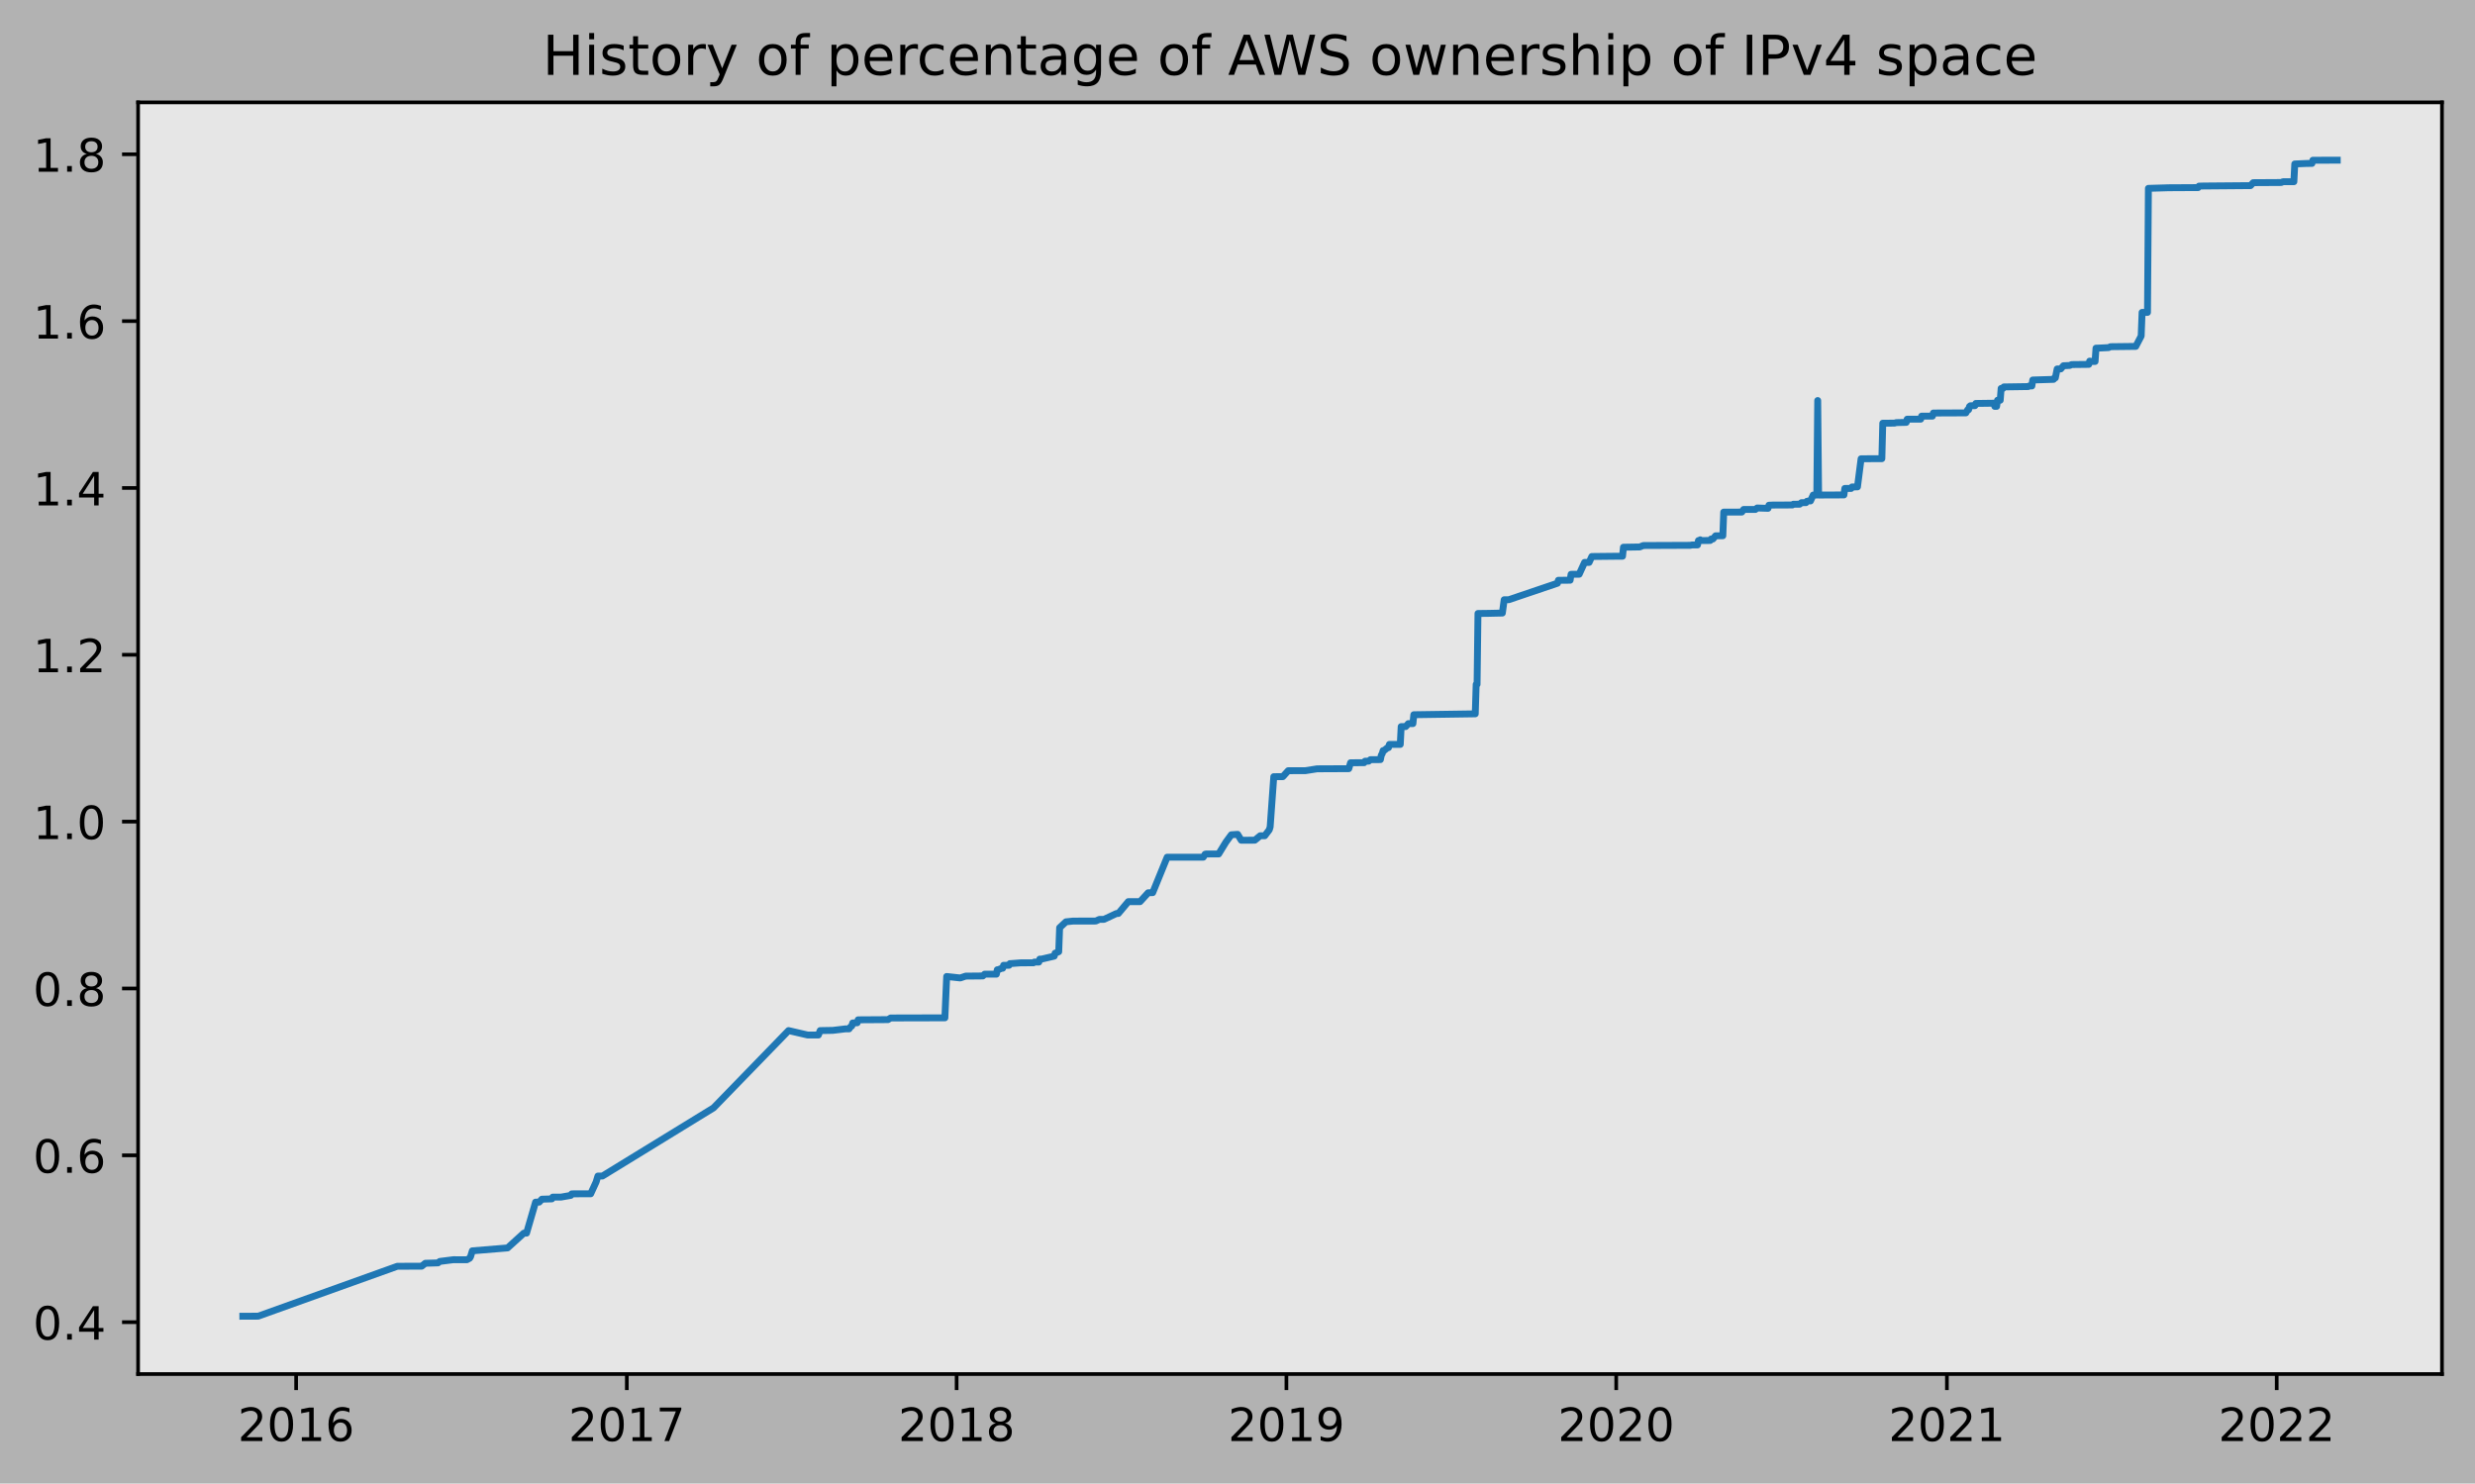
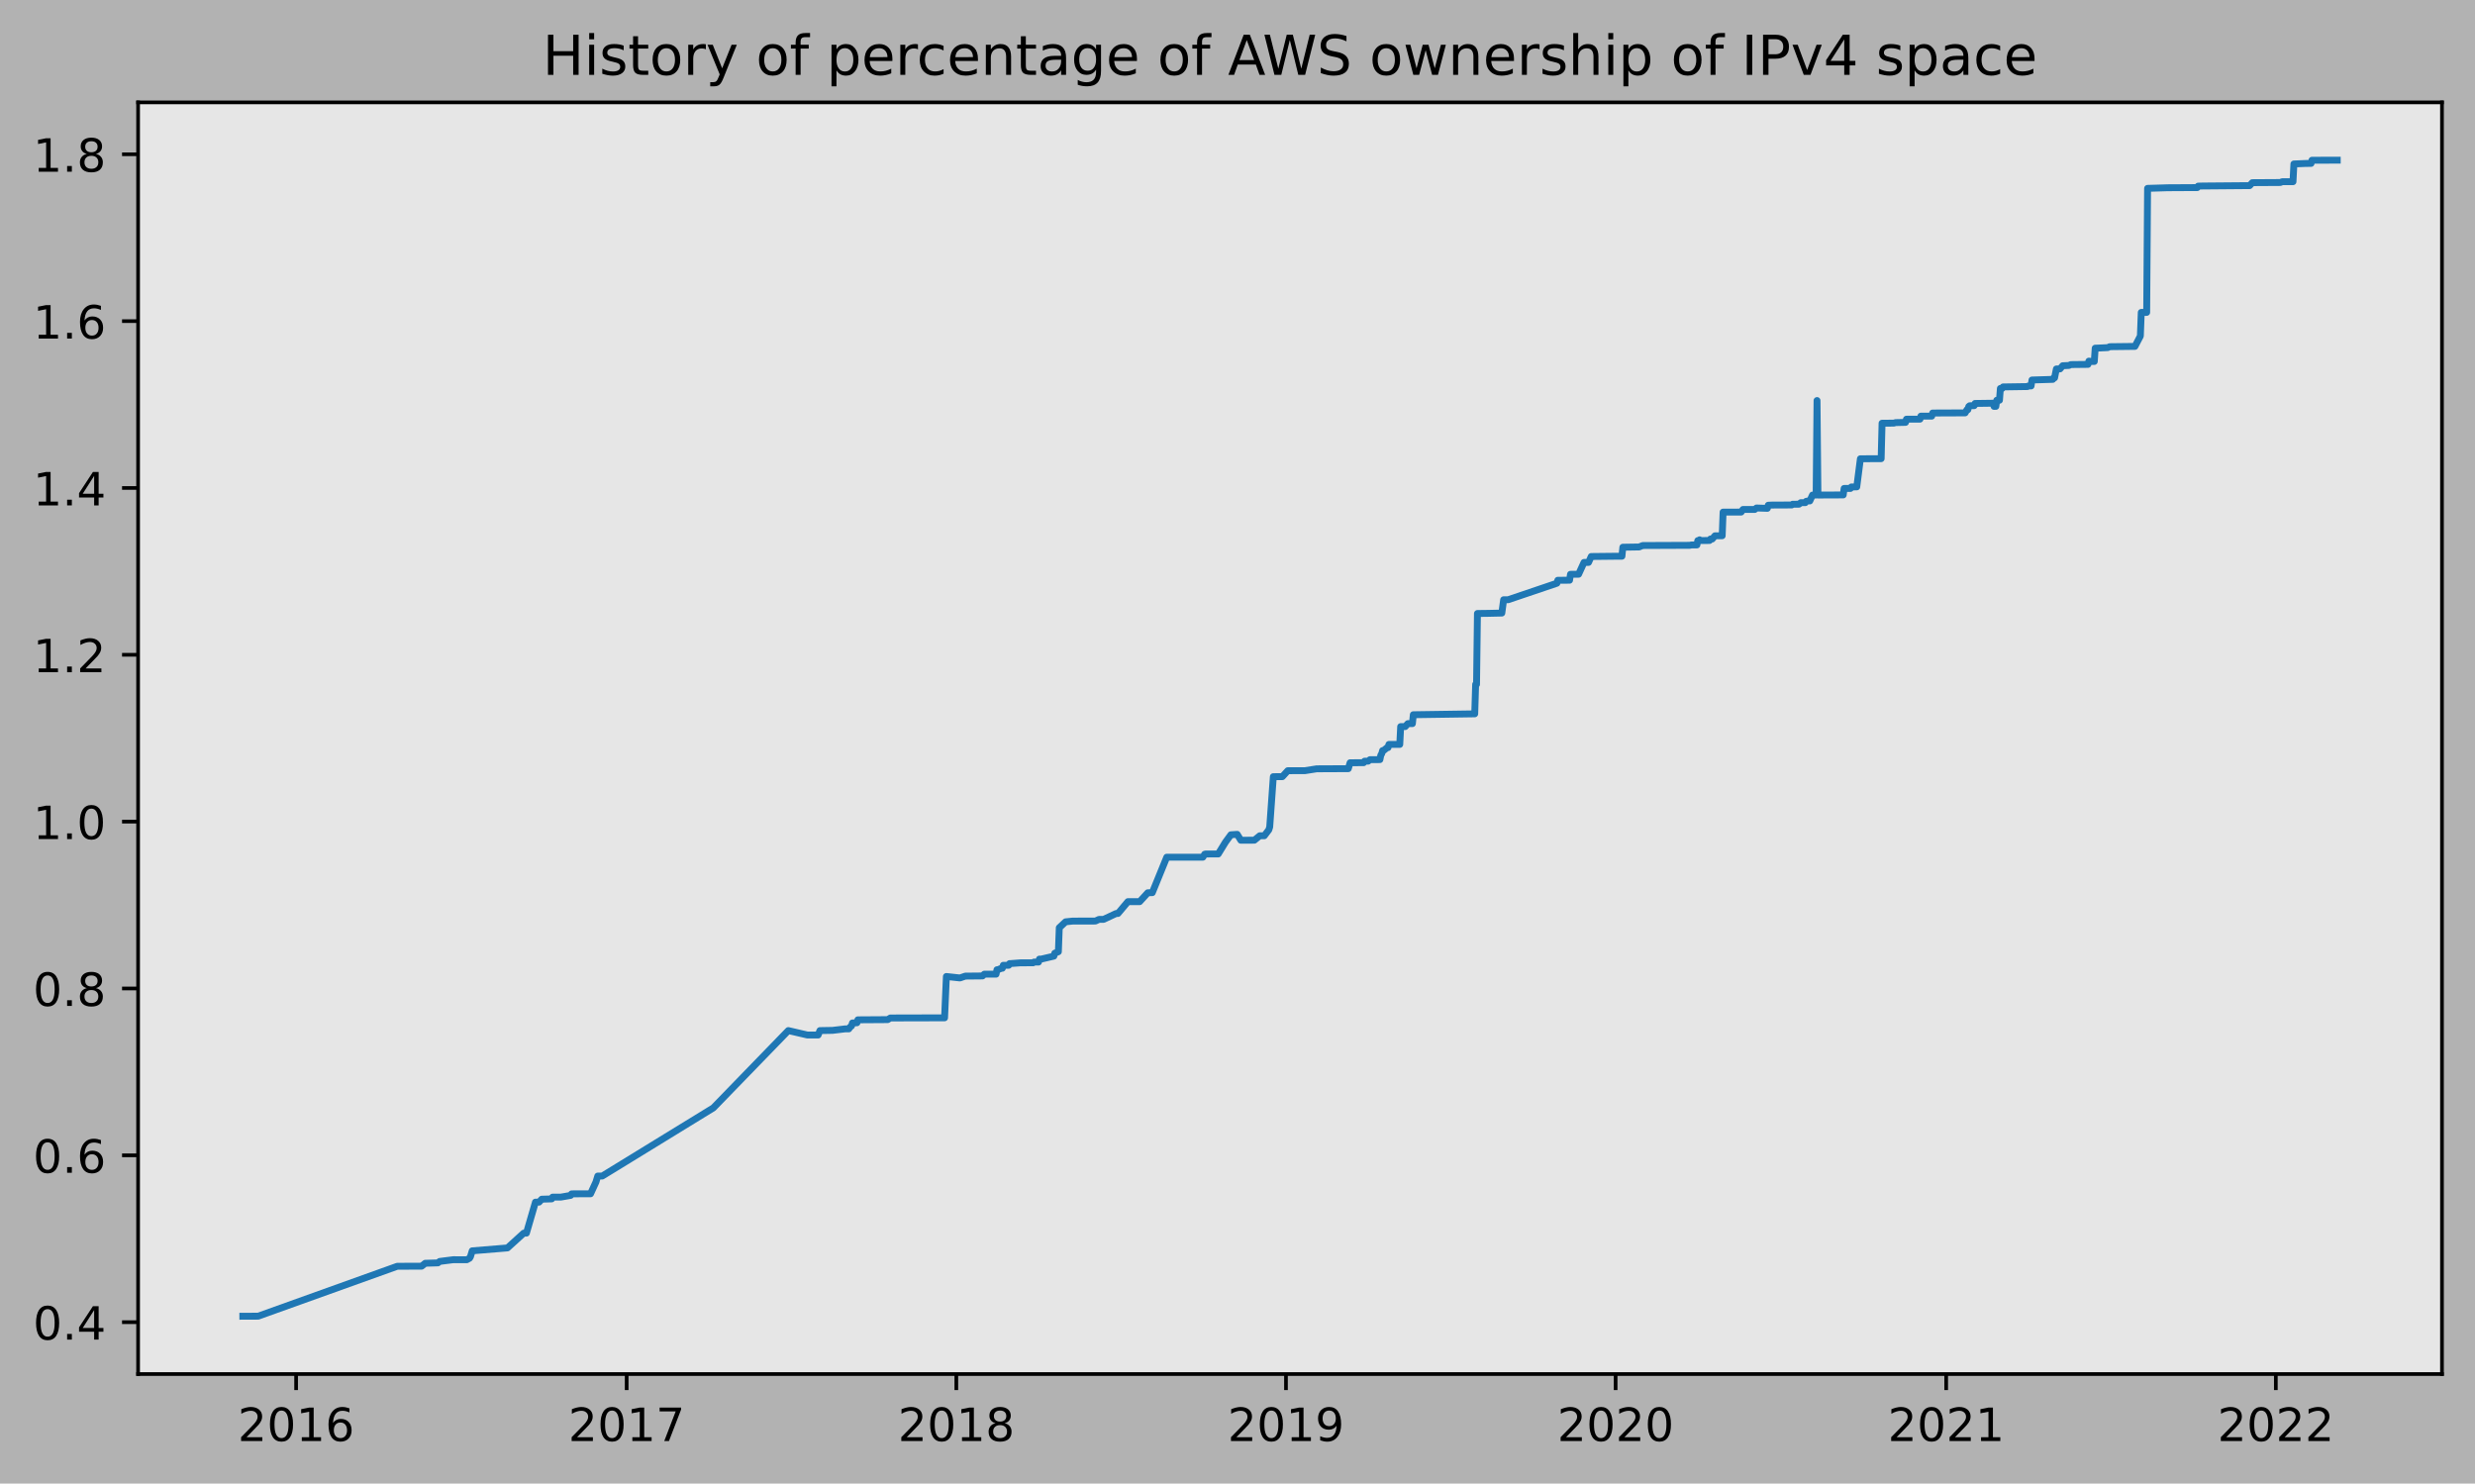
<svg xmlns="http://www.w3.org/2000/svg" xmlns:xlink="http://www.w3.org/1999/xlink" height="323.396pt" version="1.1" viewBox="0 0 539.503 323.396" width="539.503pt">
  <defs>
    <style type="text/css">
*{stroke-linecap:butt;stroke-linejoin:round;}
  </style>
  </defs>
  <g id="figure_1">
    <g id="patch_1">
      <path d="M 0 323.396  L 539.503 323.396  L 539.503 0  L 0 0  z " style="fill:#b2b2b2;" />
    </g>
    <g id="axes_1">
      <g id="patch_2">
        <path d="M 30.103 299.518  L 532.303 299.518  L 532.303 22.318  L 30.103 22.318  z " style="fill:#e6e6e6;" />
      </g>
      <g id="matplotlib.axis_1">
        <g id="xtick_1">
          <g id="line2d_1">
            <defs>
-               <path d="M 0 0  L 0 3.5  " id="m87b03c115e" style="stroke:#000000;stroke-width:0.8;" />
-             </defs>
-             <g>
-               <use style="stroke:#000000;stroke-width:0.8;" x="64.551" xlink:href="#m87b03c115e" y="299.518" />
+               <path d="M 0 0  L 0 3.5  " id="m0d6fca9d75" style="stroke:#000000;stroke-width:0.8;" />
+             </defs>
+             <g>
+               <use style="stroke:#000000;stroke-width:0.8;" x="64.546" xlink:href="#m0d6fca9d75" y="299.518" />
            </g>
          </g>
          <g id="text_1">
            <defs>
              <path d="M 19.188 8.297  L 53.609 8.297  L 53.609 0  L 7.328 0  L 7.328 8.297  Q 12.938 14.109 22.625 23.891  Q 32.328 33.688 34.812 36.531  Q 39.547 41.844 41.422 45.531  Q 43.312 49.219 43.312 52.781  Q 43.312 58.594 39.234 62.25  Q 35.156 65.922 28.609 65.922  Q 23.969 65.922 18.812 64.312  Q 13.672 62.703 7.812 59.422  L 7.812 69.391  Q 13.766 71.781 18.938 73  Q 24.125 74.219 28.422 74.219  Q 39.75 74.219 46.484 68.547  Q 53.219 62.891 53.219 53.422  Q 53.219 48.922 51.531 44.891  Q 49.859 40.875 45.406 35.406  Q 44.188 33.984 37.641 27.219  Q 31.109 20.453 19.188 8.297  z " id="DejaVuSans-50" />
              <path d="M 31.781 66.406  Q 24.172 66.406 20.328 58.906  Q 16.5 51.422 16.5 36.375  Q 16.5 21.391 20.328 13.891  Q 24.172 6.391 31.781 6.391  Q 39.453 6.391 43.281 13.891  Q 47.125 21.391 47.125 36.375  Q 47.125 51.422 43.281 58.906  Q 39.453 66.406 31.781 66.406  z M 31.781 74.219  Q 44.047 74.219 50.516 64.516  Q 56.984 54.828 56.984 36.375  Q 56.984 17.969 50.516 8.266  Q 44.047 -1.422 31.781 -1.422  Q 19.531 -1.422 13.062 8.266  Q 6.594 17.969 6.594 36.375  Q 6.594 54.828 13.062 64.516  Q 19.531 74.219 31.781 74.219  z " id="DejaVuSans-48" />
              <path d="M 12.406 8.297  L 28.516 8.297  L 28.516 63.922  L 10.984 60.406  L 10.984 69.391  L 28.422 72.906  L 38.281 72.906  L 38.281 8.297  L 54.391 8.297  L 54.391 0  L 12.406 0  z " id="DejaVuSans-49" />
              <path d="M 33.016 40.375  Q 26.375 40.375 22.484 35.828  Q 18.609 31.297 18.609 23.391  Q 18.609 15.531 22.484 10.953  Q 26.375 6.391 33.016 6.391  Q 39.656 6.391 43.531 10.953  Q 47.406 15.531 47.406 23.391  Q 47.406 31.297 43.531 35.828  Q 39.656 40.375 33.016 40.375  z M 52.594 71.297  L 52.594 62.312  Q 48.875 64.062 45.094 64.984  Q 41.312 65.922 37.594 65.922  Q 27.828 65.922 22.672 59.328  Q 17.531 52.734 16.797 39.406  Q 19.672 43.656 24.016 45.922  Q 28.375 48.188 33.594 48.188  Q 44.578 48.188 50.953 41.516  Q 57.328 34.859 57.328 23.391  Q 57.328 12.156 50.688 5.359  Q 44.047 -1.422 33.016 -1.422  Q 20.359 -1.422 13.672 8.266  Q 6.984 17.969 6.984 36.375  Q 6.984 53.656 15.188 63.938  Q 23.391 74.219 37.203 74.219  Q 40.922 74.219 44.703 73.484  Q 48.484 72.75 52.594 71.297  z " id="DejaVuSans-54" />
            </defs>
-             <g transform="translate(51.82584 314.1166)scale(0.1 -0.1)">
+             <g transform="translate(51.82083 314.1166)scale(0.1 -0.1)">
              <use xlink:href="#DejaVuSans-50" />
              <use x="63.623" xlink:href="#DejaVuSans-48" />
              <use x="127.246" xlink:href="#DejaVuSans-49" />
              <use x="190.869" xlink:href="#DejaVuSans-54" />
            </g>
          </g>
        </g>
        <g id="xtick_2">
          <g id="line2d_2">
            <g>
-               <use style="stroke:#000000;stroke-width:0.8;" x="136.637" xlink:href="#m87b03c115e" y="299.518" />
+               <use style="stroke:#000000;stroke-width:0.8;" x="136.601" xlink:href="#m0d6fca9d75" y="299.518" />
            </g>
          </g>
          <g id="text_2">
            <defs>
              <path d="M 8.203 72.906  L 55.078 72.906  L 55.078 68.703  L 28.609 0  L 18.312 0  L 43.219 64.594  L 8.203 64.594  z " id="DejaVuSans-55" />
            </defs>
-             <g transform="translate(123.912 314.1166)scale(0.1 -0.1)">
+             <g transform="translate(123.8759 314.1166)scale(0.1 -0.1)">
              <use xlink:href="#DejaVuSans-50" />
              <use x="63.623" xlink:href="#DejaVuSans-48" />
              <use x="127.246" xlink:href="#DejaVuSans-49" />
              <use x="190.869" xlink:href="#DejaVuSans-55" />
            </g>
          </g>
        </g>
        <g id="xtick_3">
          <g id="line2d_3">
            <g>
-               <use style="stroke:#000000;stroke-width:0.8;" x="208.526" xlink:href="#m87b03c115e" y="299.518" />
+               <use style="stroke:#000000;stroke-width:0.8;" x="208.459" xlink:href="#m0d6fca9d75" y="299.518" />
            </g>
          </g>
          <g id="text_3">
            <defs>
              <path d="M 31.781 34.625  Q 24.75 34.625 20.719 30.859  Q 16.703 27.094 16.703 20.516  Q 16.703 13.922 20.719 10.156  Q 24.75 6.391 31.781 6.391  Q 38.812 6.391 42.859 10.172  Q 46.922 13.969 46.922 20.516  Q 46.922 27.094 42.891 30.859  Q 38.875 34.625 31.781 34.625  z M 21.922 38.812  Q 15.578 40.375 12.031 44.719  Q 8.5 49.078 8.5 55.328  Q 8.5 64.062 14.719 69.141  Q 20.953 74.219 31.781 74.219  Q 42.672 74.219 48.875 69.141  Q 55.078 64.062 55.078 55.328  Q 55.078 49.078 51.531 44.719  Q 48 40.375 41.703 38.812  Q 48.828 37.156 52.797 32.312  Q 56.781 27.484 56.781 20.516  Q 56.781 9.906 50.312 4.234  Q 43.844 -1.422 31.781 -1.422  Q 19.734 -1.422 13.25 4.234  Q 6.781 9.906 6.781 20.516  Q 6.781 27.484 10.781 32.312  Q 14.797 37.156 21.922 38.812  z M 18.312 54.391  Q 18.312 48.734 21.844 45.562  Q 25.391 42.391 31.781 42.391  Q 38.141 42.391 41.719 45.562  Q 45.312 48.734 45.312 54.391  Q 45.312 60.062 41.719 63.234  Q 38.141 66.406 31.781 66.406  Q 25.391 66.406 21.844 63.234  Q 18.312 60.062 18.312 54.391  z " id="DejaVuSans-56" />
            </defs>
-             <g transform="translate(195.8011 314.1166)scale(0.1 -0.1)">
+             <g transform="translate(195.734 314.1166)scale(0.1 -0.1)">
              <use xlink:href="#DejaVuSans-50" />
              <use x="63.623" xlink:href="#DejaVuSans-48" />
              <use x="127.246" xlink:href="#DejaVuSans-49" />
              <use x="190.869" xlink:href="#DejaVuSans-56" />
            </g>
          </g>
        </g>
        <g id="xtick_4">
          <g id="line2d_4">
            <g>
-               <use style="stroke:#000000;stroke-width:0.8;" x="280.415" xlink:href="#m87b03c115e" y="299.518" />
+               <use style="stroke:#000000;stroke-width:0.8;" x="280.317" xlink:href="#m0d6fca9d75" y="299.518" />
            </g>
          </g>
          <g id="text_4">
            <defs>
              <path d="M 10.984 1.516  L 10.984 10.5  Q 14.703 8.734 18.5 7.812  Q 22.312 6.891 25.984 6.891  Q 35.75 6.891 40.891 13.453  Q 46.047 20.016 46.781 33.406  Q 43.953 29.203 39.594 26.953  Q 35.25 24.703 29.984 24.703  Q 19.047 24.703 12.672 31.312  Q 6.297 37.938 6.297 49.422  Q 6.297 60.641 12.938 67.422  Q 19.578 74.219 30.609 74.219  Q 43.266 74.219 49.922 64.516  Q 56.594 54.828 56.594 36.375  Q 56.594 19.141 48.406 8.859  Q 40.234 -1.422 26.422 -1.422  Q 22.703 -1.422 18.891 -0.688  Q 15.094 0.047 10.984 1.516  z M 30.609 32.422  Q 37.25 32.422 41.125 36.953  Q 45.016 41.5 45.016 49.422  Q 45.016 57.281 41.125 61.844  Q 37.25 66.406 30.609 66.406  Q 23.969 66.406 20.094 61.844  Q 16.219 57.281 16.219 49.422  Q 16.219 41.5 20.094 36.953  Q 23.969 32.422 30.609 32.422  z " id="DejaVuSans-57" />
            </defs>
-             <g transform="translate(267.6903 314.1166)scale(0.1 -0.1)">
+             <g transform="translate(267.5922 314.1166)scale(0.1 -0.1)">
              <use xlink:href="#DejaVuSans-50" />
              <use x="63.623" xlink:href="#DejaVuSans-48" />
              <use x="127.246" xlink:href="#DejaVuSans-49" />
              <use x="190.869" xlink:href="#DejaVuSans-57" />
            </g>
          </g>
        </g>
        <g id="xtick_5">
          <g id="line2d_5">
            <g>
-               <use style="stroke:#000000;stroke-width:0.8;" x="352.304" xlink:href="#m87b03c115e" y="299.518" />
+               <use style="stroke:#000000;stroke-width:0.8;" x="352.175" xlink:href="#m0d6fca9d75" y="299.518" />
            </g>
          </g>
          <g id="text_5">
-             <g transform="translate(339.5795 314.1166)scale(0.1 -0.1)">
+             <g transform="translate(339.4504 314.1166)scale(0.1 -0.1)">
              <use xlink:href="#DejaVuSans-50" />
              <use x="63.623" xlink:href="#DejaVuSans-48" />
              <use x="127.246" xlink:href="#DejaVuSans-50" />
              <use x="190.869" xlink:href="#DejaVuSans-48" />
            </g>
          </g>
        </g>
        <g id="xtick_6">
          <g id="line2d_6">
            <g>
-               <use style="stroke:#000000;stroke-width:0.8;" x="424.391" xlink:href="#m87b03c115e" y="299.518" />
+               <use style="stroke:#000000;stroke-width:0.8;" x="424.23" xlink:href="#m0d6fca9d75" y="299.518" />
            </g>
          </g>
          <g id="text_6">
-             <g transform="translate(411.6656 314.1166)scale(0.1 -0.1)">
+             <g transform="translate(411.5054 314.1166)scale(0.1 -0.1)">
              <use xlink:href="#DejaVuSans-50" />
              <use x="63.623" xlink:href="#DejaVuSans-48" />
              <use x="127.246" xlink:href="#DejaVuSans-50" />
              <use x="190.869" xlink:href="#DejaVuSans-49" />
            </g>
          </g>
        </g>
        <g id="xtick_7">
          <g id="line2d_7">
            <g>
-               <use style="stroke:#000000;stroke-width:0.8;" x="496.28" xlink:href="#m87b03c115e" y="299.518" />
+               <use style="stroke:#000000;stroke-width:0.8;" x="496.089" xlink:href="#m0d6fca9d75" y="299.518" />
            </g>
          </g>
          <g id="text_7">
-             <g transform="translate(483.5548 314.1166)scale(0.1 -0.1)">
+             <g transform="translate(483.3636 314.1166)scale(0.1 -0.1)">
              <use xlink:href="#DejaVuSans-50" />
              <use x="63.623" xlink:href="#DejaVuSans-48" />
              <use x="127.246" xlink:href="#DejaVuSans-50" />
              <use x="190.869" xlink:href="#DejaVuSans-50" />
            </g>
          </g>
        </g>
      </g>
      <g id="matplotlib.axis_2">
        <g id="ytick_1">
          <g id="line2d_8">
            <defs>
-               <path d="M 0 0  L -3.5 0  " id="m258a8c63d7" style="stroke:#000000;stroke-width:0.8;" />
-             </defs>
-             <g>
-               <use style="stroke:#000000;stroke-width:0.8;" x="30.103" xlink:href="#m258a8c63d7" y="288.212" />
+               <path d="M 0 0  L -3.5 0  " id="m63030a0b83" style="stroke:#000000;stroke-width:0.8;" />
+             </defs>
+             <g>
+               <use style="stroke:#000000;stroke-width:0.8;" x="30.103" xlink:href="#m63030a0b83" y="288.212" />
            </g>
          </g>
          <g id="text_8">
            <defs>
              <path d="M 10.688 12.406  L 21 12.406  L 21 0  L 10.688 0  z " id="DejaVuSans-46" />
              <path d="M 37.797 64.312  L 12.891 25.391  L 37.797 25.391  z M 35.203 72.906  L 47.609 72.906  L 47.609 25.391  L 58.016 25.391  L 58.016 17.188  L 47.609 17.188  L 47.609 0  L 37.797 0  L 37.797 17.188  L 4.891 17.188  L 4.891 26.703  z " id="DejaVuSans-52" />
            </defs>
            <g transform="translate(7.2 292.0116)scale(0.1 -0.1)">
              <use xlink:href="#DejaVuSans-48" />
              <use x="63.623" xlink:href="#DejaVuSans-46" />
              <use x="95.41" xlink:href="#DejaVuSans-52" />
            </g>
          </g>
        </g>
        <g id="ytick_2">
          <g id="line2d_9">
            <g>
-               <use style="stroke:#000000;stroke-width:0.8;" x="30.103" xlink:href="#m258a8c63d7" y="251.843" />
+               <use style="stroke:#000000;stroke-width:0.8;" x="30.103" xlink:href="#m63030a0b83" y="251.843" />
            </g>
          </g>
          <g id="text_9">
            <g transform="translate(7.2 255.6426)scale(0.1 -0.1)">
              <use xlink:href="#DejaVuSans-48" />
              <use x="63.623" xlink:href="#DejaVuSans-46" />
              <use x="95.41" xlink:href="#DejaVuSans-54" />
            </g>
          </g>
        </g>
        <g id="ytick_3">
          <g id="line2d_10">
            <g>
-               <use style="stroke:#000000;stroke-width:0.8;" x="30.103" xlink:href="#m258a8c63d7" y="215.474" />
+               <use style="stroke:#000000;stroke-width:0.8;" x="30.103" xlink:href="#m63030a0b83" y="215.474" />
            </g>
          </g>
          <g id="text_10">
            <g transform="translate(7.2 219.2735)scale(0.1 -0.1)">
              <use xlink:href="#DejaVuSans-48" />
              <use x="63.623" xlink:href="#DejaVuSans-46" />
              <use x="95.41" xlink:href="#DejaVuSans-56" />
            </g>
          </g>
        </g>
        <g id="ytick_4">
          <g id="line2d_11">
            <g>
-               <use style="stroke:#000000;stroke-width:0.8;" x="30.103" xlink:href="#m258a8c63d7" y="179.105" />
+               <use style="stroke:#000000;stroke-width:0.8;" x="30.103" xlink:href="#m63030a0b83" y="179.105" />
            </g>
          </g>
          <g id="text_11">
            <g transform="translate(7.2 182.9044)scale(0.1 -0.1)">
              <use xlink:href="#DejaVuSans-49" />
              <use x="63.623" xlink:href="#DejaVuSans-46" />
              <use x="95.41" xlink:href="#DejaVuSans-48" />
            </g>
          </g>
        </g>
        <g id="ytick_5">
          <g id="line2d_12">
            <g>
-               <use style="stroke:#000000;stroke-width:0.8;" x="30.103" xlink:href="#m258a8c63d7" y="142.736" />
+               <use style="stroke:#000000;stroke-width:0.8;" x="30.103" xlink:href="#m63030a0b83" y="142.736" />
            </g>
          </g>
          <g id="text_12">
            <g transform="translate(7.2 146.5354)scale(0.1 -0.1)">
              <use xlink:href="#DejaVuSans-49" />
              <use x="63.623" xlink:href="#DejaVuSans-46" />
              <use x="95.41" xlink:href="#DejaVuSans-50" />
            </g>
          </g>
        </g>
        <g id="ytick_6">
          <g id="line2d_13">
            <g>
-               <use style="stroke:#000000;stroke-width:0.8;" x="30.103" xlink:href="#m258a8c63d7" y="106.367" />
+               <use style="stroke:#000000;stroke-width:0.8;" x="30.103" xlink:href="#m63030a0b83" y="106.367" />
            </g>
          </g>
          <g id="text_13">
            <g transform="translate(7.2 110.1663)scale(0.1 -0.1)">
              <use xlink:href="#DejaVuSans-49" />
              <use x="63.623" xlink:href="#DejaVuSans-46" />
              <use x="95.41" xlink:href="#DejaVuSans-52" />
            </g>
          </g>
        </g>
        <g id="ytick_7">
          <g id="line2d_14">
            <g>
-               <use style="stroke:#000000;stroke-width:0.8;" x="30.103" xlink:href="#m258a8c63d7" y="69.998" />
+               <use style="stroke:#000000;stroke-width:0.8;" x="30.103" xlink:href="#m63030a0b83" y="69.998" />
            </g>
          </g>
          <g id="text_14">
            <g transform="translate(7.2 73.79724)scale(0.1 -0.1)">
              <use xlink:href="#DejaVuSans-49" />
              <use x="63.623" xlink:href="#DejaVuSans-46" />
              <use x="95.41" xlink:href="#DejaVuSans-54" />
            </g>
          </g>
        </g>
        <g id="ytick_8">
          <g id="line2d_15">
            <g>
-               <use style="stroke:#000000;stroke-width:0.8;" x="30.103" xlink:href="#m258a8c63d7" y="33.629" />
+               <use style="stroke:#000000;stroke-width:0.8;" x="30.103" xlink:href="#m63030a0b83" y="33.629" />
            </g>
          </g>
          <g id="text_15">
            <g transform="translate(7.2 37.42818)scale(0.1 -0.1)">
              <use xlink:href="#DejaVuSans-49" />
              <use x="63.623" xlink:href="#DejaVuSans-46" />
              <use x="95.41" xlink:href="#DejaVuSans-56" />
            </g>
          </g>
        </g>
      </g>
      <g id="line2d_16">
-         <path clip-path="url(#pe551e31d4f)" d="M 52.93 286.918  L 56.279 286.904  L 86.61 276.026  L 91.928 276.003  L 92.716 275.369  L 95.473 275.288  L 95.867 274.968  L 98.821 274.594  L 101.776 274.597  L 102.367 274.275  L 102.563 273.953  L 102.957 272.66  L 110.639 272.027  L 114.184 268.807  L 114.775 268.804  L 116.744 262.045  L 117.532 262.045  L 118.123 261.401  L 120.29 261.337  L 120.487 260.952  L 122.259 260.952  L 124.426 260.573  L 124.623 260.251  L 125.017 260.236  L 128.759 260.225  L 129.94 257.65  L 130.334 256.362  L 131.319 256.352  L 155.545 241.493  L 171.892 224.648  L 176.028 225.609  L 178.392 225.616  L 178.786 224.651  L 181.543 224.603  L 184.3 224.274  L 185.088 224.274  L 185.285 223.952  L 185.679 223.63  L 185.876 222.987  L 186.861 222.946  L 187.058 222.302  L 193.557 222.261  L 194.148 221.899  L 205.966 221.869  L 206.36 212.856  L 209.314 213.178  L 210.496 212.774  L 214.238 212.739  L 214.632 212.352  L 217.192 212.352  L 217.389 211.387  L 217.586 211.384  L 218.374 211.06  L 218.571 211.06  L 218.768 210.416  L 219.95 210.415  L 220.147 210.046  L 220.344 210.044  L 222.51 209.88  L 225.267 209.878  L 225.464 209.718  L 226.449 209.716  L 226.646 209.072  L 227.04 209.067  L 229.797 208.423  L 229.994 207.78  L 230.782 207.458  L 230.979 202.227  L 232.358 200.939  L 233.934 200.778  L 238.857 200.772  L 239.645 200.41  L 240.63 200.41  L 243.387 199.122  L 243.781 199.118  L 245.948 196.542  L 248.508 196.546  L 250.281 194.609  L 251.266 194.583  L 254.417 186.855  L 262.295 186.85  L 262.689 186.206  L 262.886 186.156  L 265.644 186.152  L 267.219 183.577  L 268.401 181.968  L 269.78 181.871  L 270.567 183.159  L 273.522 183.147  L 274.704 182.181  L 275.688 182.18  L 276.673 180.893  L 276.87 180.244  L 277.658 169.299  L 279.627 169.294  L 280.809 168.002  L 284.551 167.99  L 287.112 167.588  L 294.005 167.556  L 294.399 166.267  L 297.354 166.252  L 297.551 165.93  L 298.338 165.919  L 298.732 165.597  L 300.899 165.58  L 301.096 164.614  L 301.293 164.292  L 301.49 163.613  L 301.687 163.612  L 302.474 162.968  L 302.671 162.968  L 302.868 162.27  L 305.232 162.267  L 305.429 158.389  L 306.414 158.383  L 307.004 157.737  L 307.989 157.732  L 308.186 155.798  L 321.579 155.604  L 321.776 149.181  L 321.973 149.181  L 322.17 133.73  L 324.534 133.701  L 327.488 133.635  L 327.882 130.738  L 328.867 130.732  L 339.502 127.131  L 339.699 126.487  L 342.26 126.477  L 342.457 125.189  L 344.229 125.172  L 345.411 122.597  L 346.396 122.595  L 346.987 121.308  L 352.501 121.25  L 353.683 121.245  L 353.88 119.285  L 357.425 119.23  L 358.213 118.913  L 368.455 118.87  L 368.849 118.789  L 370.031 118.784  L 370.228 117.839  L 370.424 117.839  L 370.621 117.67  L 370.818 117.829  L 372.788 117.816  L 372.985 117.495  L 373.379 117.494  L 373.97 116.798  L 375.545 116.782  L 375.742 111.629  L 379.681 111.62  L 380.075 111.057  L 382.636 111.054  L 383.03 110.732  L 385.393 110.808  L 385.59 110.129  L 386.378 110.095  L 390.711 110.074  L 390.908 109.913  L 392.287 109.907  L 392.681 109.576  L 393.665 109.573  L 393.862 109.281  L 394.256 109.2  L 394.65 109.2  L 395.241 107.913  L 396.029 107.913  L 396.226 87.31  L 396.423 107.911  L 401.938 107.887  L 402.134 106.471  L 403.513 106.471  L 403.71 106.148  L 404.892 106.13  L 405.68 100.004  L 410.21 99.981  L 410.407 92.255  L 412.967 92.233  L 413.361 92.119  L 415.528 92.072  L 415.724 91.378  L 418.679 91.365  L 418.876 90.71  L 421.239 90.707  L 421.436 90.03  L 428.527 90  L 428.921 89.311  L 429.118 89.311  L 429.315 88.611  L 429.511 88.447  L 430.496 88.429  L 430.693 87.946  L 434.632 87.892  L 434.829 88.585  L 435.223 88.583  L 435.42 87.248  L 436.011 87.247  L 436.208 84.672  L 436.602 84.67  L 436.799 84.344  L 442.117 84.265  L 442.314 84.136  L 442.905 84.135  L 443.101 82.836  L 447.631 82.694  L 447.828 82.371  L 448.025 82.37  L 448.419 80.428  L 449.207 80.419  L 449.798 79.725  L 451.177 79.662  L 451.571 79.471  L 455.313 79.429  L 455.51 78.719  L 456.101 78.798  L 456.691 78.792  L 456.888 75.894  L 457.479 75.876  L 459.646 75.773  L 460.04 75.572  L 465.555 75.508  L 466.736 73.25  L 466.933 68.099  L 468.115 68.098  L 468.312 41.058  L 471.857 40.953  L 472.645 40.926  L 478.16 40.896  L 479.145 40.894  L 479.341 40.572  L 480.326 40.546  L 489.977 40.466  L 490.568 40.463  L 491.159 39.819  L 497.265 39.783  L 497.658 39.612  L 500.022 39.605  L 500.219 35.742  L 502.779 35.632  L 503.961 35.621  L 504.158 34.93  L 509.476 34.918  L 509.476 34.918  " style="fill:none;stroke:#1f77b4;stroke-linecap:square;stroke-width:1.5;" />
+         <path clip-path="url(#pd7b6269f54)" d="M 52.93 286.918  L 56.277 286.904  L 86.595 276.026  L 91.911 276.003  L 92.698 275.369  L 95.455 275.288  L 95.848 274.968  L 98.802 274.594  L 101.755 274.597  L 102.345 274.275  L 102.542 273.953  L 102.936 272.66  L 110.614 272.027  L 114.157 268.807  L 114.748 268.804  L 116.717 262.045  L 117.504 262.045  L 118.095 261.401  L 120.261 261.337  L 120.457 260.952  L 122.229 260.952  L 124.395 260.573  L 124.592 260.251  L 124.985 260.236  L 128.726 260.225  L 129.907 257.65  L 130.301 256.362  L 131.285 256.352  L 155.501 241.493  L 171.841 224.648  L 175.975 225.609  L 178.338 225.616  L 178.731 224.651  L 181.488 224.603  L 184.244 224.274  L 185.031 224.274  L 185.228 223.952  L 185.622 223.63  L 185.819 222.987  L 186.803 222.946  L 187 222.302  L 193.497 222.261  L 194.087 221.899  L 205.9 221.869  L 206.293 212.856  L 209.247 213.178  L 210.428 212.774  L 214.168 212.739  L 214.562 212.352  L 217.121 212.352  L 217.318 211.387  L 217.515 211.384  L 218.303 211.06  L 218.499 211.06  L 218.696 210.416  L 219.878 210.415  L 220.074 210.046  L 220.271 210.044  L 222.437 209.88  L 225.193 209.878  L 225.39 209.718  L 226.374 209.716  L 226.571 209.072  L 226.965 209.067  L 229.721 208.423  L 229.918 207.78  L 230.706 207.458  L 230.902 202.227  L 232.281 200.939  L 233.855 200.778  L 238.777 200.772  L 239.565 200.41  L 240.549 200.41  L 243.305 199.122  L 243.699 199.118  L 245.865 196.542  L 248.424 196.546  L 250.196 194.609  L 251.18 194.583  L 254.33 186.855  L 262.205 186.85  L 262.599 186.206  L 262.796 186.156  L 265.552 186.152  L 267.127 183.577  L 268.308 181.968  L 269.686 181.871  L 270.474 183.159  L 273.427 183.147  L 274.608 182.181  L 275.592 182.18  L 276.577 180.893  L 276.774 180.244  L 277.561 169.299  L 279.53 169.294  L 280.711 168.002  L 284.452 167.99  L 287.011 167.588  L 293.901 167.556  L 294.295 166.267  L 297.248 166.252  L 297.445 165.93  L 298.233 165.919  L 298.626 165.597  L 300.792 165.58  L 300.989 164.614  L 301.186 164.292  L 301.382 163.613  L 301.579 163.612  L 302.367 162.968  L 302.564 162.968  L 302.761 162.27  L 305.123 162.267  L 305.32 158.389  L 306.304 158.383  L 306.895 157.737  L 307.879 157.732  L 308.076 155.798  L 321.463 155.604  L 321.66 149.181  L 321.857 149.181  L 322.054 133.73  L 324.416 133.701  L 327.37 133.635  L 327.763 130.738  L 328.748 130.732  L 339.379 127.131  L 339.576 126.487  L 342.135 126.477  L 342.332 125.189  L 344.104 125.172  L 345.285 122.597  L 346.269 122.595  L 346.86 121.308  L 352.372 121.25  L 353.553 121.245  L 353.75 119.285  L 357.294 119.23  L 358.082 118.913  L 368.319 118.87  L 368.713 118.789  L 369.894 118.784  L 370.091 117.839  L 370.288 117.839  L 370.484 117.67  L 370.681 117.829  L 372.65 117.816  L 372.847 117.495  L 373.241 117.494  L 373.831 116.798  L 375.406 116.782  L 375.603 111.629  L 379.541 111.62  L 379.934 111.057  L 382.494 111.054  L 382.887 110.732  L 385.25 110.808  L 385.447 110.129  L 386.234 110.095  L 390.565 110.074  L 390.762 109.913  L 392.14 109.907  L 392.534 109.576  L 393.518 109.573  L 393.715 109.281  L 394.109 109.2  L 394.503 109.2  L 395.093 107.913  L 395.881 107.913  L 396.078 87.31  L 396.275 107.911  L 401.787 107.887  L 401.984 106.471  L 403.362 106.471  L 403.559 106.148  L 404.74 106.13  L 405.528 100.004  L 410.056 99.981  L 410.253 92.255  L 412.812 92.233  L 413.206 92.119  L 415.371 92.072  L 415.568 91.378  L 418.521 91.365  L 418.718 90.71  L 421.08 90.707  L 421.277 90.03  L 428.365 90  L 428.758 89.311  L 428.955 89.311  L 429.152 88.611  L 429.349 88.447  L 430.333 88.429  L 430.53 87.946  L 434.468 87.892  L 434.665 88.585  L 435.058 88.583  L 435.255 87.248  L 435.846 87.247  L 436.043 84.672  L 436.436 84.67  L 436.633 84.344  L 441.949 84.265  L 442.146 84.136  L 442.736 84.135  L 442.933 82.836  L 447.461 82.694  L 447.658 82.371  L 447.855 82.37  L 448.249 80.428  L 449.036 80.419  L 449.627 79.725  L 451.005 79.662  L 451.399 79.471  L 455.139 79.429  L 455.336 78.719  L 455.927 78.798  L 456.517 78.792  L 456.714 75.894  L 457.305 75.876  L 459.47 75.773  L 459.864 75.572  L 465.377 75.508  L 466.558 73.25  L 466.755 68.099  L 467.936 68.098  L 468.133 41.058  L 471.676 40.953  L 472.464 40.926  L 477.976 40.896  L 478.961 40.894  L 479.158 40.572  L 480.142 40.546  L 489.789 40.466  L 490.379 40.463  L 490.97 39.819  L 497.073 39.783  L 497.467 39.612  L 499.829 39.605  L 500.026 35.742  L 502.585 35.632  L 503.767 35.621  L 503.963 34.93  L 509.476 34.918  L 509.476 34.918  " style="fill:none;stroke:#1f77b4;stroke-linecap:square;stroke-width:1.5;" />
      </g>
      <g id="patch_3">
        <path d="M 30.103 299.518  L 30.103 22.318  " style="fill:none;stroke:#000000;stroke-linecap:square;stroke-linejoin:miter;stroke-width:0.8;" />
      </g>
      <g id="patch_4">
        <path d="M 532.303 299.518  L 532.303 22.318  " style="fill:none;stroke:#000000;stroke-linecap:square;stroke-linejoin:miter;stroke-width:0.8;" />
      </g>
      <g id="patch_5">
        <path d="M 30.103 299.518  L 532.303 299.518  " style="fill:none;stroke:#000000;stroke-linecap:square;stroke-linejoin:miter;stroke-width:0.8;" />
      </g>
      <g id="patch_6">
        <path d="M 30.103 22.318  L 532.303 22.318  " style="fill:none;stroke:#000000;stroke-linecap:square;stroke-linejoin:miter;stroke-width:0.8;" />
      </g>
      <g id="text_16">
        <defs>
          <path d="M 9.812 72.906  L 19.672 72.906  L 19.672 43.016  L 55.516 43.016  L 55.516 72.906  L 65.375 72.906  L 65.375 0  L 55.516 0  L 55.516 34.719  L 19.672 34.719  L 19.672 0  L 9.812 0  z " id="DejaVuSans-72" />
          <path d="M 9.422 54.688  L 18.406 54.688  L 18.406 0  L 9.422 0  z M 9.422 75.984  L 18.406 75.984  L 18.406 64.594  L 9.422 64.594  z " id="DejaVuSans-105" />
          <path d="M 44.281 53.078  L 44.281 44.578  Q 40.484 46.531 36.375 47.5  Q 32.281 48.484 27.875 48.484  Q 21.188 48.484 17.844 46.438  Q 14.5 44.391 14.5 40.281  Q 14.5 37.156 16.891 35.375  Q 19.281 33.594 26.516 31.984  L 29.594 31.297  Q 39.156 29.25 43.188 25.516  Q 47.219 21.781 47.219 15.094  Q 47.219 7.469 41.188 3.016  Q 35.156 -1.422 24.609 -1.422  Q 20.219 -1.422 15.453 -0.562  Q 10.688 0.297 5.422 2  L 5.422 11.281  Q 10.406 8.688 15.234 7.391  Q 20.062 6.109 24.812 6.109  Q 31.156 6.109 34.562 8.281  Q 37.984 10.453 37.984 14.406  Q 37.984 18.062 35.516 20.016  Q 33.062 21.969 24.703 23.781  L 21.578 24.516  Q 13.234 26.266 9.516 29.906  Q 5.812 33.547 5.812 39.891  Q 5.812 47.609 11.281 51.797  Q 16.75 56 26.812 56  Q 31.781 56 36.172 55.266  Q 40.578 54.547 44.281 53.078  z " id="DejaVuSans-115" />
          <path d="M 18.312 70.219  L 18.312 54.688  L 36.812 54.688  L 36.812 47.703  L 18.312 47.703  L 18.312 18.016  Q 18.312 11.328 20.141 9.422  Q 21.969 7.516 27.594 7.516  L 36.812 7.516  L 36.812 0  L 27.594 0  Q 17.188 0 13.234 3.875  Q 9.281 7.766 9.281 18.016  L 9.281 47.703  L 2.688 47.703  L 2.688 54.688  L 9.281 54.688  L 9.281 70.219  z " id="DejaVuSans-116" />
          <path d="M 30.609 48.391  Q 23.391 48.391 19.188 42.75  Q 14.984 37.109 14.984 27.297  Q 14.984 17.484 19.156 11.844  Q 23.344 6.203 30.609 6.203  Q 37.797 6.203 41.984 11.859  Q 46.188 17.531 46.188 27.297  Q 46.188 37.016 41.984 42.703  Q 37.797 48.391 30.609 48.391  z M 30.609 56  Q 42.328 56 49.016 48.375  Q 55.719 40.766 55.719 27.297  Q 55.719 13.875 49.016 6.219  Q 42.328 -1.422 30.609 -1.422  Q 18.844 -1.422 12.172 6.219  Q 5.516 13.875 5.516 27.297  Q 5.516 40.766 12.172 48.375  Q 18.844 56 30.609 56  z " id="DejaVuSans-111" />
          <path d="M 41.109 46.297  Q 39.594 47.172 37.812 47.578  Q 36.031 48 33.891 48  Q 26.266 48 22.188 43.047  Q 18.109 38.094 18.109 28.812  L 18.109 0  L 9.078 0  L 9.078 54.688  L 18.109 54.688  L 18.109 46.188  Q 20.953 51.172 25.484 53.578  Q 30.031 56 36.531 56  Q 37.453 56 38.578 55.875  Q 39.703 55.766 41.062 55.516  z " id="DejaVuSans-114" />
          <path d="M 32.172 -5.078  Q 28.375 -14.844 24.75 -17.812  Q 21.141 -20.797 15.094 -20.797  L 7.906 -20.797  L 7.906 -13.281  L 13.188 -13.281  Q 16.891 -13.281 18.938 -11.516  Q 21 -9.766 23.484 -3.219  L 25.094 0.875  L 2.984 54.688  L 12.5 54.688  L 29.594 11.922  L 46.688 54.688  L 56.203 54.688  z " id="DejaVuSans-121" />
          <path id="DejaVuSans-32" />
          <path d="M 37.109 75.984  L 37.109 68.5  L 28.516 68.5  Q 23.688 68.5 21.797 66.547  Q 19.922 64.594 19.922 59.516  L 19.922 54.688  L 34.719 54.688  L 34.719 47.703  L 19.922 47.703  L 19.922 0  L 10.891 0  L 10.891 47.703  L 2.297 47.703  L 2.297 54.688  L 10.891 54.688  L 10.891 58.5  Q 10.891 67.625 15.141 71.797  Q 19.391 75.984 28.609 75.984  z " id="DejaVuSans-102" />
          <path d="M 18.109 8.203  L 18.109 -20.797  L 9.078 -20.797  L 9.078 54.688  L 18.109 54.688  L 18.109 46.391  Q 20.953 51.266 25.266 53.625  Q 29.594 56 35.594 56  Q 45.562 56 51.781 48.094  Q 58.016 40.188 58.016 27.297  Q 58.016 14.406 51.781 6.484  Q 45.562 -1.422 35.594 -1.422  Q 29.594 -1.422 25.266 0.953  Q 20.953 3.328 18.109 8.203  z M 48.688 27.297  Q 48.688 37.203 44.609 42.844  Q 40.531 48.484 33.406 48.484  Q 26.266 48.484 22.188 42.844  Q 18.109 37.203 18.109 27.297  Q 18.109 17.391 22.188 11.75  Q 26.266 6.109 33.406 6.109  Q 40.531 6.109 44.609 11.75  Q 48.688 17.391 48.688 27.297  z " id="DejaVuSans-112" />
          <path d="M 56.203 29.594  L 56.203 25.203  L 14.891 25.203  Q 15.484 15.922 20.484 11.062  Q 25.484 6.203 34.422 6.203  Q 39.594 6.203 44.453 7.469  Q 49.312 8.734 54.109 11.281  L 54.109 2.781  Q 49.266 0.734 44.188 -0.344  Q 39.109 -1.422 33.891 -1.422  Q 20.797 -1.422 13.156 6.188  Q 5.516 13.812 5.516 26.812  Q 5.516 40.234 12.766 48.109  Q 20.016 56 32.328 56  Q 43.359 56 49.781 48.891  Q 56.203 41.797 56.203 29.594  z M 47.219 32.234  Q 47.125 39.594 43.094 43.984  Q 39.062 48.391 32.422 48.391  Q 24.906 48.391 20.391 44.141  Q 15.875 39.891 15.188 32.172  z " id="DejaVuSans-101" />
          <path d="M 48.781 52.594  L 48.781 44.188  Q 44.969 46.297 41.141 47.344  Q 37.312 48.391 33.406 48.391  Q 24.656 48.391 19.812 42.844  Q 14.984 37.312 14.984 27.297  Q 14.984 17.281 19.812 11.734  Q 24.656 6.203 33.406 6.203  Q 37.312 6.203 41.141 7.25  Q 44.969 8.297 48.781 10.406  L 48.781 2.094  Q 45.016 0.344 40.984 -0.531  Q 36.969 -1.422 32.422 -1.422  Q 20.062 -1.422 12.781 6.344  Q 5.516 14.109 5.516 27.297  Q 5.516 40.672 12.859 48.328  Q 20.219 56 33.016 56  Q 37.156 56 41.109 55.141  Q 45.062 54.297 48.781 52.594  z " id="DejaVuSans-99" />
          <path d="M 54.891 33.016  L 54.891 0  L 45.906 0  L 45.906 32.719  Q 45.906 40.484 42.875 44.328  Q 39.844 48.188 33.797 48.188  Q 26.516 48.188 22.312 43.547  Q 18.109 38.922 18.109 30.906  L 18.109 0  L 9.078 0  L 9.078 54.688  L 18.109 54.688  L 18.109 46.188  Q 21.344 51.125 25.703 53.562  Q 30.078 56 35.797 56  Q 45.219 56 50.047 50.172  Q 54.891 44.344 54.891 33.016  z " id="DejaVuSans-110" />
          <path d="M 34.281 27.484  Q 23.391 27.484 19.188 25  Q 14.984 22.516 14.984 16.5  Q 14.984 11.719 18.141 8.906  Q 21.297 6.109 26.703 6.109  Q 34.188 6.109 38.703 11.406  Q 43.219 16.703 43.219 25.484  L 43.219 27.484  z M 52.203 31.203  L 52.203 0  L 43.219 0  L 43.219 8.297  Q 40.141 3.328 35.547 0.953  Q 30.953 -1.422 24.312 -1.422  Q 15.922 -1.422 10.953 3.297  Q 6 8.016 6 15.922  Q 6 25.141 12.172 29.828  Q 18.359 34.516 30.609 34.516  L 43.219 34.516  L 43.219 35.406  Q 43.219 41.609 39.141 45  Q 35.062 48.391 27.688 48.391  Q 23 48.391 18.547 47.266  Q 14.109 46.141 10.016 43.891  L 10.016 52.203  Q 14.938 54.109 19.578 55.047  Q 24.219 56 28.609 56  Q 40.484 56 46.344 49.844  Q 52.203 43.703 52.203 31.203  z " id="DejaVuSans-97" />
          <path d="M 45.406 27.984  Q 45.406 37.75 41.375 43.109  Q 37.359 48.484 30.078 48.484  Q 22.859 48.484 18.828 43.109  Q 14.797 37.75 14.797 27.984  Q 14.797 18.266 18.828 12.891  Q 22.859 7.516 30.078 7.516  Q 37.359 7.516 41.375 12.891  Q 45.406 18.266 45.406 27.984  z M 54.391 6.781  Q 54.391 -7.172 48.188 -13.984  Q 42 -20.797 29.203 -20.797  Q 24.469 -20.797 20.266 -20.094  Q 16.062 -19.391 12.109 -17.922  L 12.109 -9.188  Q 16.062 -11.328 19.922 -12.344  Q 23.781 -13.375 27.781 -13.375  Q 36.625 -13.375 41.016 -8.766  Q 45.406 -4.156 45.406 5.172  L 45.406 9.625  Q 42.625 4.781 38.281 2.391  Q 33.938 0 27.875 0  Q 17.828 0 11.672 7.656  Q 5.516 15.328 5.516 27.984  Q 5.516 40.672 11.672 48.328  Q 17.828 56 27.875 56  Q 33.938 56 38.281 53.609  Q 42.625 51.219 45.406 46.391  L 45.406 54.688  L 54.391 54.688  z " id="DejaVuSans-103" />
          <path d="M 34.188 63.188  L 20.797 26.906  L 47.609 26.906  z M 28.609 72.906  L 39.797 72.906  L 67.578 0  L 57.328 0  L 50.688 18.703  L 17.828 18.703  L 11.188 0  L 0.781 0  z " id="DejaVuSans-65" />
          <path d="M 3.328 72.906  L 13.281 72.906  L 28.609 11.281  L 43.891 72.906  L 54.984 72.906  L 70.312 11.281  L 85.594 72.906  L 95.609 72.906  L 77.297 0  L 64.891 0  L 49.516 63.281  L 33.984 0  L 21.578 0  z " id="DejaVuSans-87" />
          <path d="M 53.516 70.516  L 53.516 60.891  Q 47.906 63.578 42.922 64.891  Q 37.938 66.219 33.297 66.219  Q 25.25 66.219 20.875 63.094  Q 16.5 59.969 16.5 54.203  Q 16.5 49.359 19.406 46.891  Q 22.312 44.438 30.422 42.922  L 36.375 41.703  Q 47.406 39.594 52.656 34.297  Q 57.906 29 57.906 20.125  Q 57.906 9.516 50.797 4.047  Q 43.703 -1.422 29.984 -1.422  Q 24.812 -1.422 18.969 -0.25  Q 13.141 0.922 6.891 3.219  L 6.891 13.375  Q 12.891 10.016 18.656 8.297  Q 24.422 6.594 29.984 6.594  Q 38.422 6.594 43.016 9.906  Q 47.609 13.234 47.609 19.391  Q 47.609 24.75 44.312 27.781  Q 41.016 30.812 33.5 32.328  L 27.484 33.5  Q 16.453 35.688 11.516 40.375  Q 6.594 45.062 6.594 53.422  Q 6.594 63.094 13.406 68.656  Q 20.219 74.219 32.172 74.219  Q 37.312 74.219 42.625 73.281  Q 47.953 72.359 53.516 70.516  z " id="DejaVuSans-83" />
          <path d="M 4.203 54.688  L 13.188 54.688  L 24.422 12.016  L 35.594 54.688  L 46.188 54.688  L 57.422 12.016  L 68.609 54.688  L 77.594 54.688  L 63.281 0  L 52.688 0  L 40.922 44.828  L 29.109 0  L 18.5 0  z " id="DejaVuSans-119" />
          <path d="M 54.891 33.016  L 54.891 0  L 45.906 0  L 45.906 32.719  Q 45.906 40.484 42.875 44.328  Q 39.844 48.188 33.797 48.188  Q 26.516 48.188 22.312 43.547  Q 18.109 38.922 18.109 30.906  L 18.109 0  L 9.078 0  L 9.078 75.984  L 18.109 75.984  L 18.109 46.188  Q 21.344 51.125 25.703 53.562  Q 30.078 56 35.797 56  Q 45.219 56 50.047 50.172  Q 54.891 44.344 54.891 33.016  z " id="DejaVuSans-104" />
          <path d="M 9.812 72.906  L 19.672 72.906  L 19.672 0  L 9.812 0  z " id="DejaVuSans-73" />
          <path d="M 19.672 64.797  L 19.672 37.406  L 32.078 37.406  Q 38.969 37.406 42.719 40.969  Q 46.484 44.531 46.484 51.125  Q 46.484 57.672 42.719 61.234  Q 38.969 64.797 32.078 64.797  z M 9.812 72.906  L 32.078 72.906  Q 44.344 72.906 50.609 67.359  Q 56.891 61.812 56.891 51.125  Q 56.891 40.328 50.609 34.812  Q 44.344 29.297 32.078 29.297  L 19.672 29.297  L 19.672 0  L 9.812 0  z " id="DejaVuSans-80" />
          <path d="M 2.984 54.688  L 12.5 54.688  L 29.594 8.797  L 46.688 54.688  L 56.203 54.688  L 35.688 0  L 23.484 0  z " id="DejaVuSans-118" />
        </defs>
        <g transform="translate(118.2778 16.31812)scale(0.12 -0.12)">
          <use xlink:href="#DejaVuSans-72" />
          <use x="75.195" xlink:href="#DejaVuSans-105" />
          <use x="102.979" xlink:href="#DejaVuSans-115" />
          <use x="155.078" xlink:href="#DejaVuSans-116" />
          <use x="194.287" xlink:href="#DejaVuSans-111" />
          <use x="255.469" xlink:href="#DejaVuSans-114" />
          <use x="296.582" xlink:href="#DejaVuSans-121" />
          <use x="355.762" xlink:href="#DejaVuSans-32" />
          <use x="387.549" xlink:href="#DejaVuSans-111" />
          <use x="448.73" xlink:href="#DejaVuSans-102" />
          <use x="483.936" xlink:href="#DejaVuSans-32" />
          <use x="515.723" xlink:href="#DejaVuSans-112" />
          <use x="579.199" xlink:href="#DejaVuSans-101" />
          <use x="640.723" xlink:href="#DejaVuSans-114" />
          <use x="679.586" xlink:href="#DejaVuSans-99" />
          <use x="734.566" xlink:href="#DejaVuSans-101" />
          <use x="796.09" xlink:href="#DejaVuSans-110" />
          <use x="859.469" xlink:href="#DejaVuSans-116" />
          <use x="898.678" xlink:href="#DejaVuSans-97" />
          <use x="959.957" xlink:href="#DejaVuSans-103" />
          <use x="1023.434" xlink:href="#DejaVuSans-101" />
          <use x="1084.957" xlink:href="#DejaVuSans-32" />
          <use x="1116.744" xlink:href="#DejaVuSans-111" />
          <use x="1177.926" xlink:href="#DejaVuSans-102" />
          <use x="1213.131" xlink:href="#DejaVuSans-32" />
          <use x="1244.918" xlink:href="#DejaVuSans-65" />
          <use x="1307.826" xlink:href="#DejaVuSans-87" />
          <use x="1406.703" xlink:href="#DejaVuSans-83" />
          <use x="1470.18" xlink:href="#DejaVuSans-32" />
          <use x="1501.967" xlink:href="#DejaVuSans-111" />
          <use x="1563.148" xlink:href="#DejaVuSans-119" />
          <use x="1644.936" xlink:href="#DejaVuSans-110" />
          <use x="1708.314" xlink:href="#DejaVuSans-101" />
          <use x="1769.838" xlink:href="#DejaVuSans-114" />
          <use x="1810.951" xlink:href="#DejaVuSans-115" />
          <use x="1863.051" xlink:href="#DejaVuSans-104" />
          <use x="1926.43" xlink:href="#DejaVuSans-105" />
          <use x="1954.213" xlink:href="#DejaVuSans-112" />
          <use x="2017.689" xlink:href="#DejaVuSans-32" />
          <use x="2049.477" xlink:href="#DejaVuSans-111" />
          <use x="2110.658" xlink:href="#DejaVuSans-102" />
          <use x="2145.863" xlink:href="#DejaVuSans-32" />
          <use x="2177.65" xlink:href="#DejaVuSans-73" />
          <use x="2207.143" xlink:href="#DejaVuSans-80" />
          <use x="2267.445" xlink:href="#DejaVuSans-118" />
          <use x="2326.625" xlink:href="#DejaVuSans-52" />
          <use x="2390.248" xlink:href="#DejaVuSans-32" />
          <use x="2422.035" xlink:href="#DejaVuSans-115" />
          <use x="2474.135" xlink:href="#DejaVuSans-112" />
          <use x="2537.611" xlink:href="#DejaVuSans-97" />
          <use x="2598.891" xlink:href="#DejaVuSans-99" />
          <use x="2653.871" xlink:href="#DejaVuSans-101" />
        </g>
      </g>
    </g>
  </g>
  <defs>
-     <clipPath id="pe551e31d4f">
+     <clipPath id="pd7b6269f54">
      <rect height="277.2" width="502.2" x="30.103" y="22.318" />
    </clipPath>
  </defs>
</svg>
